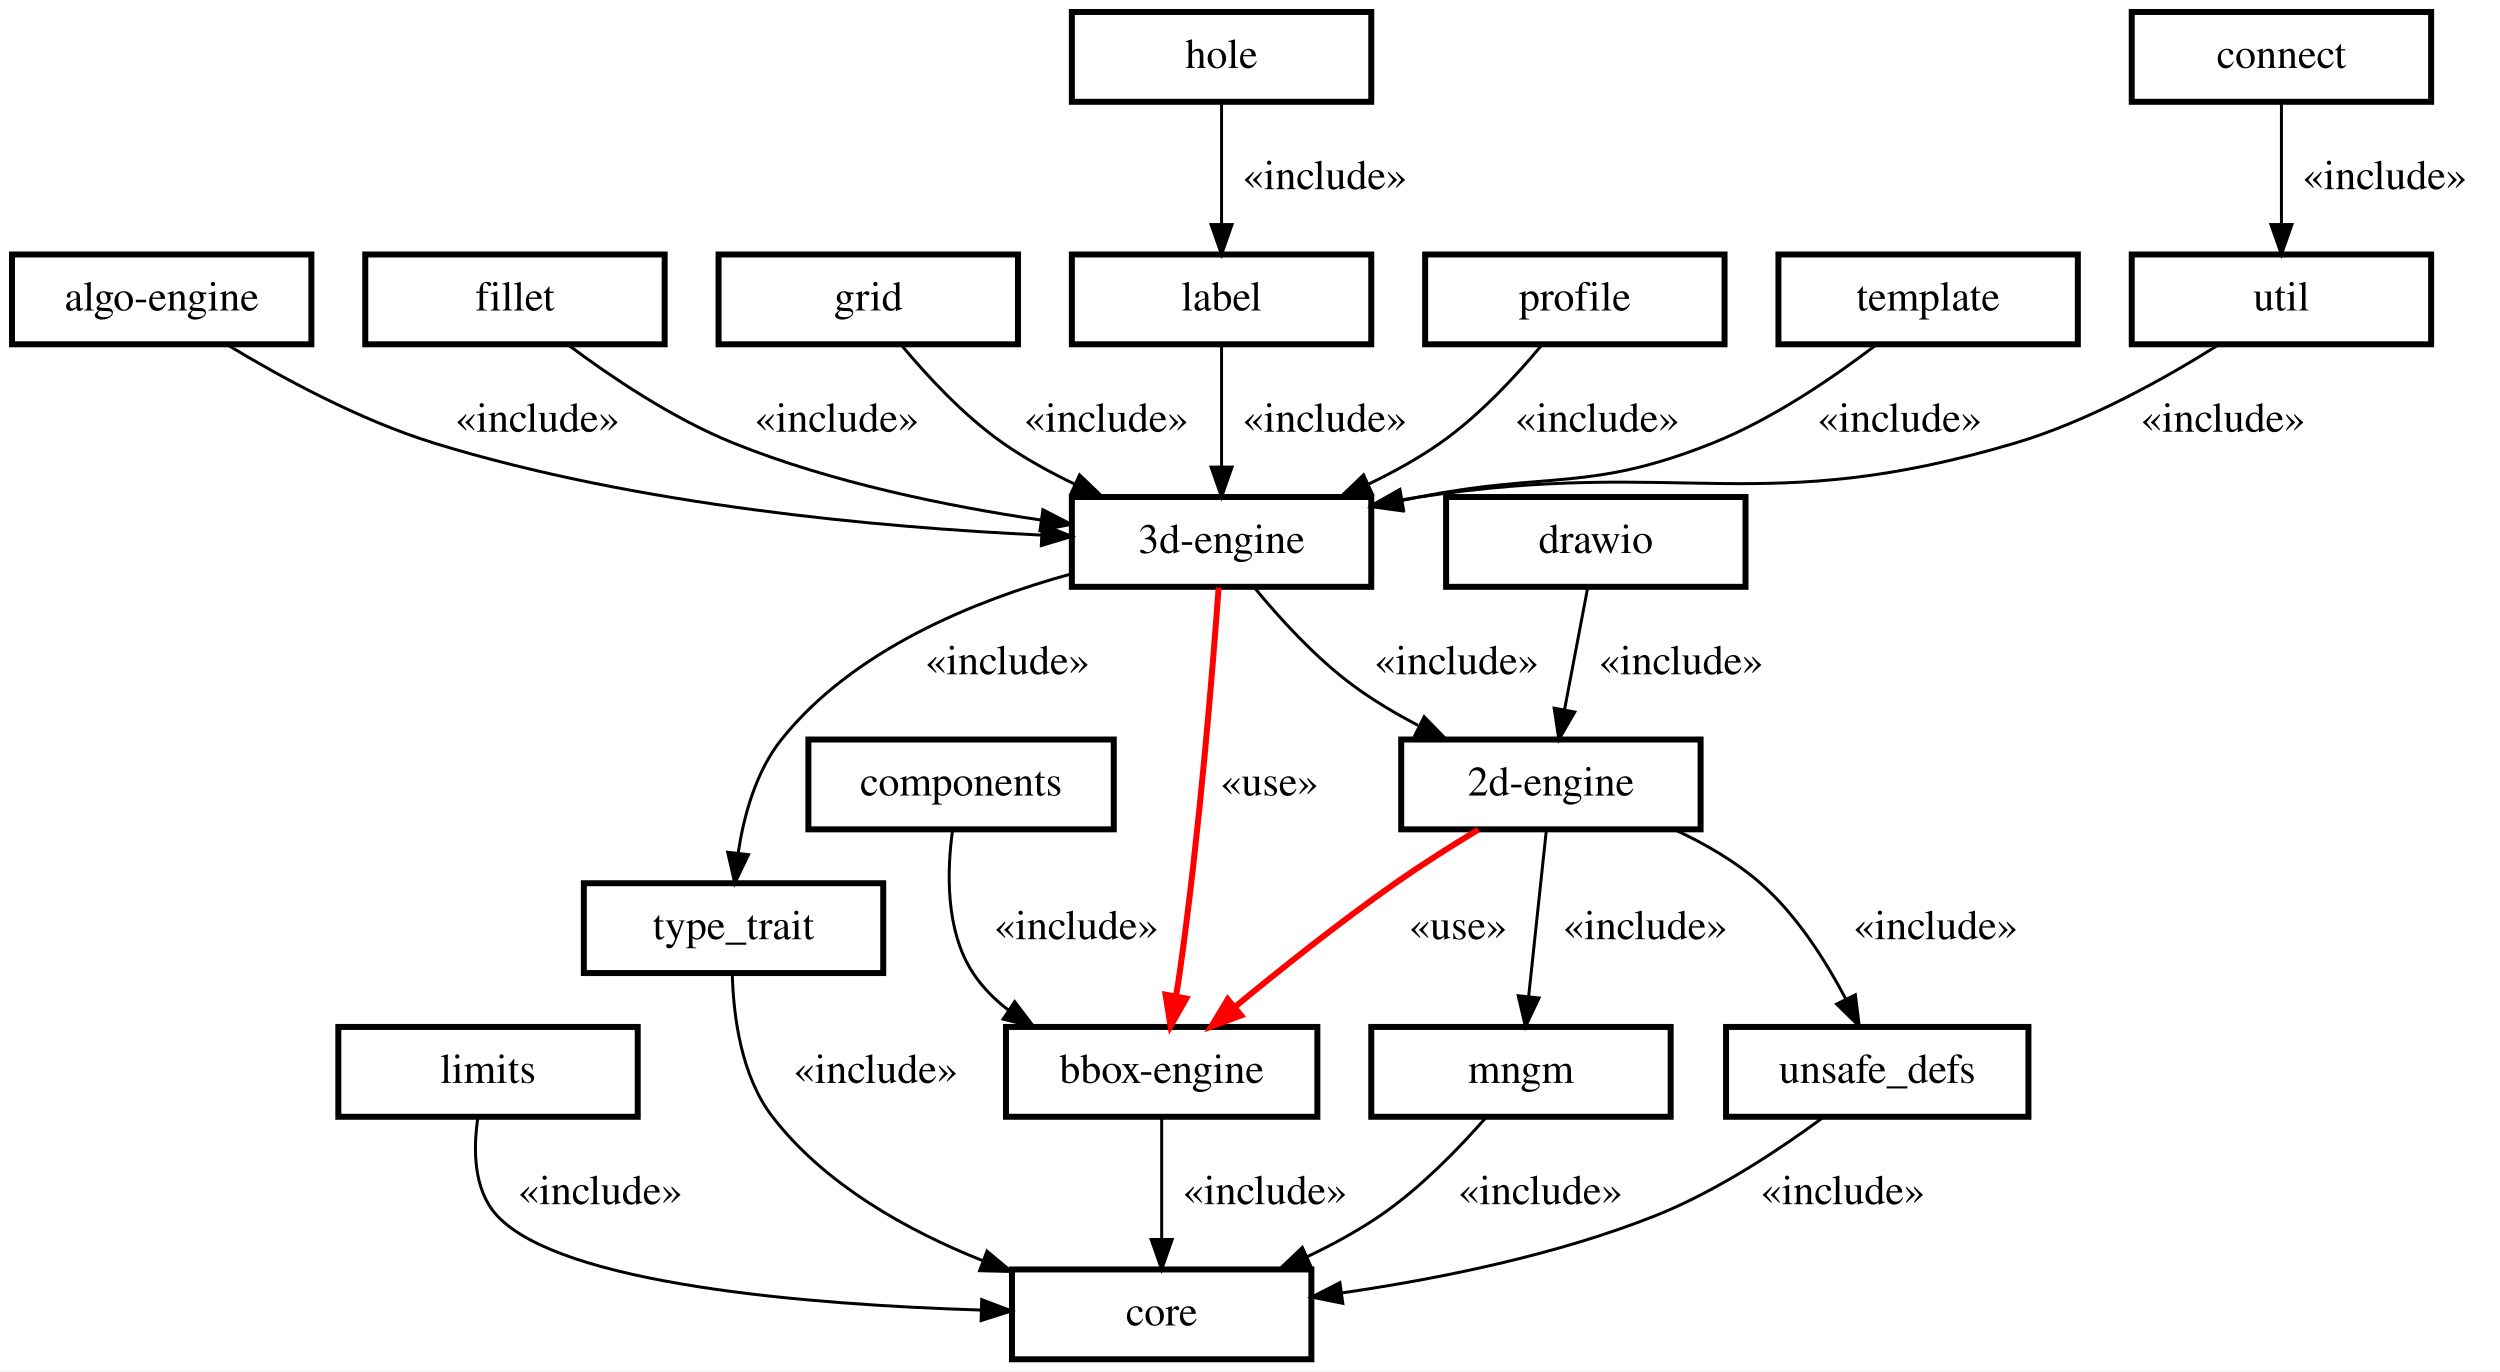
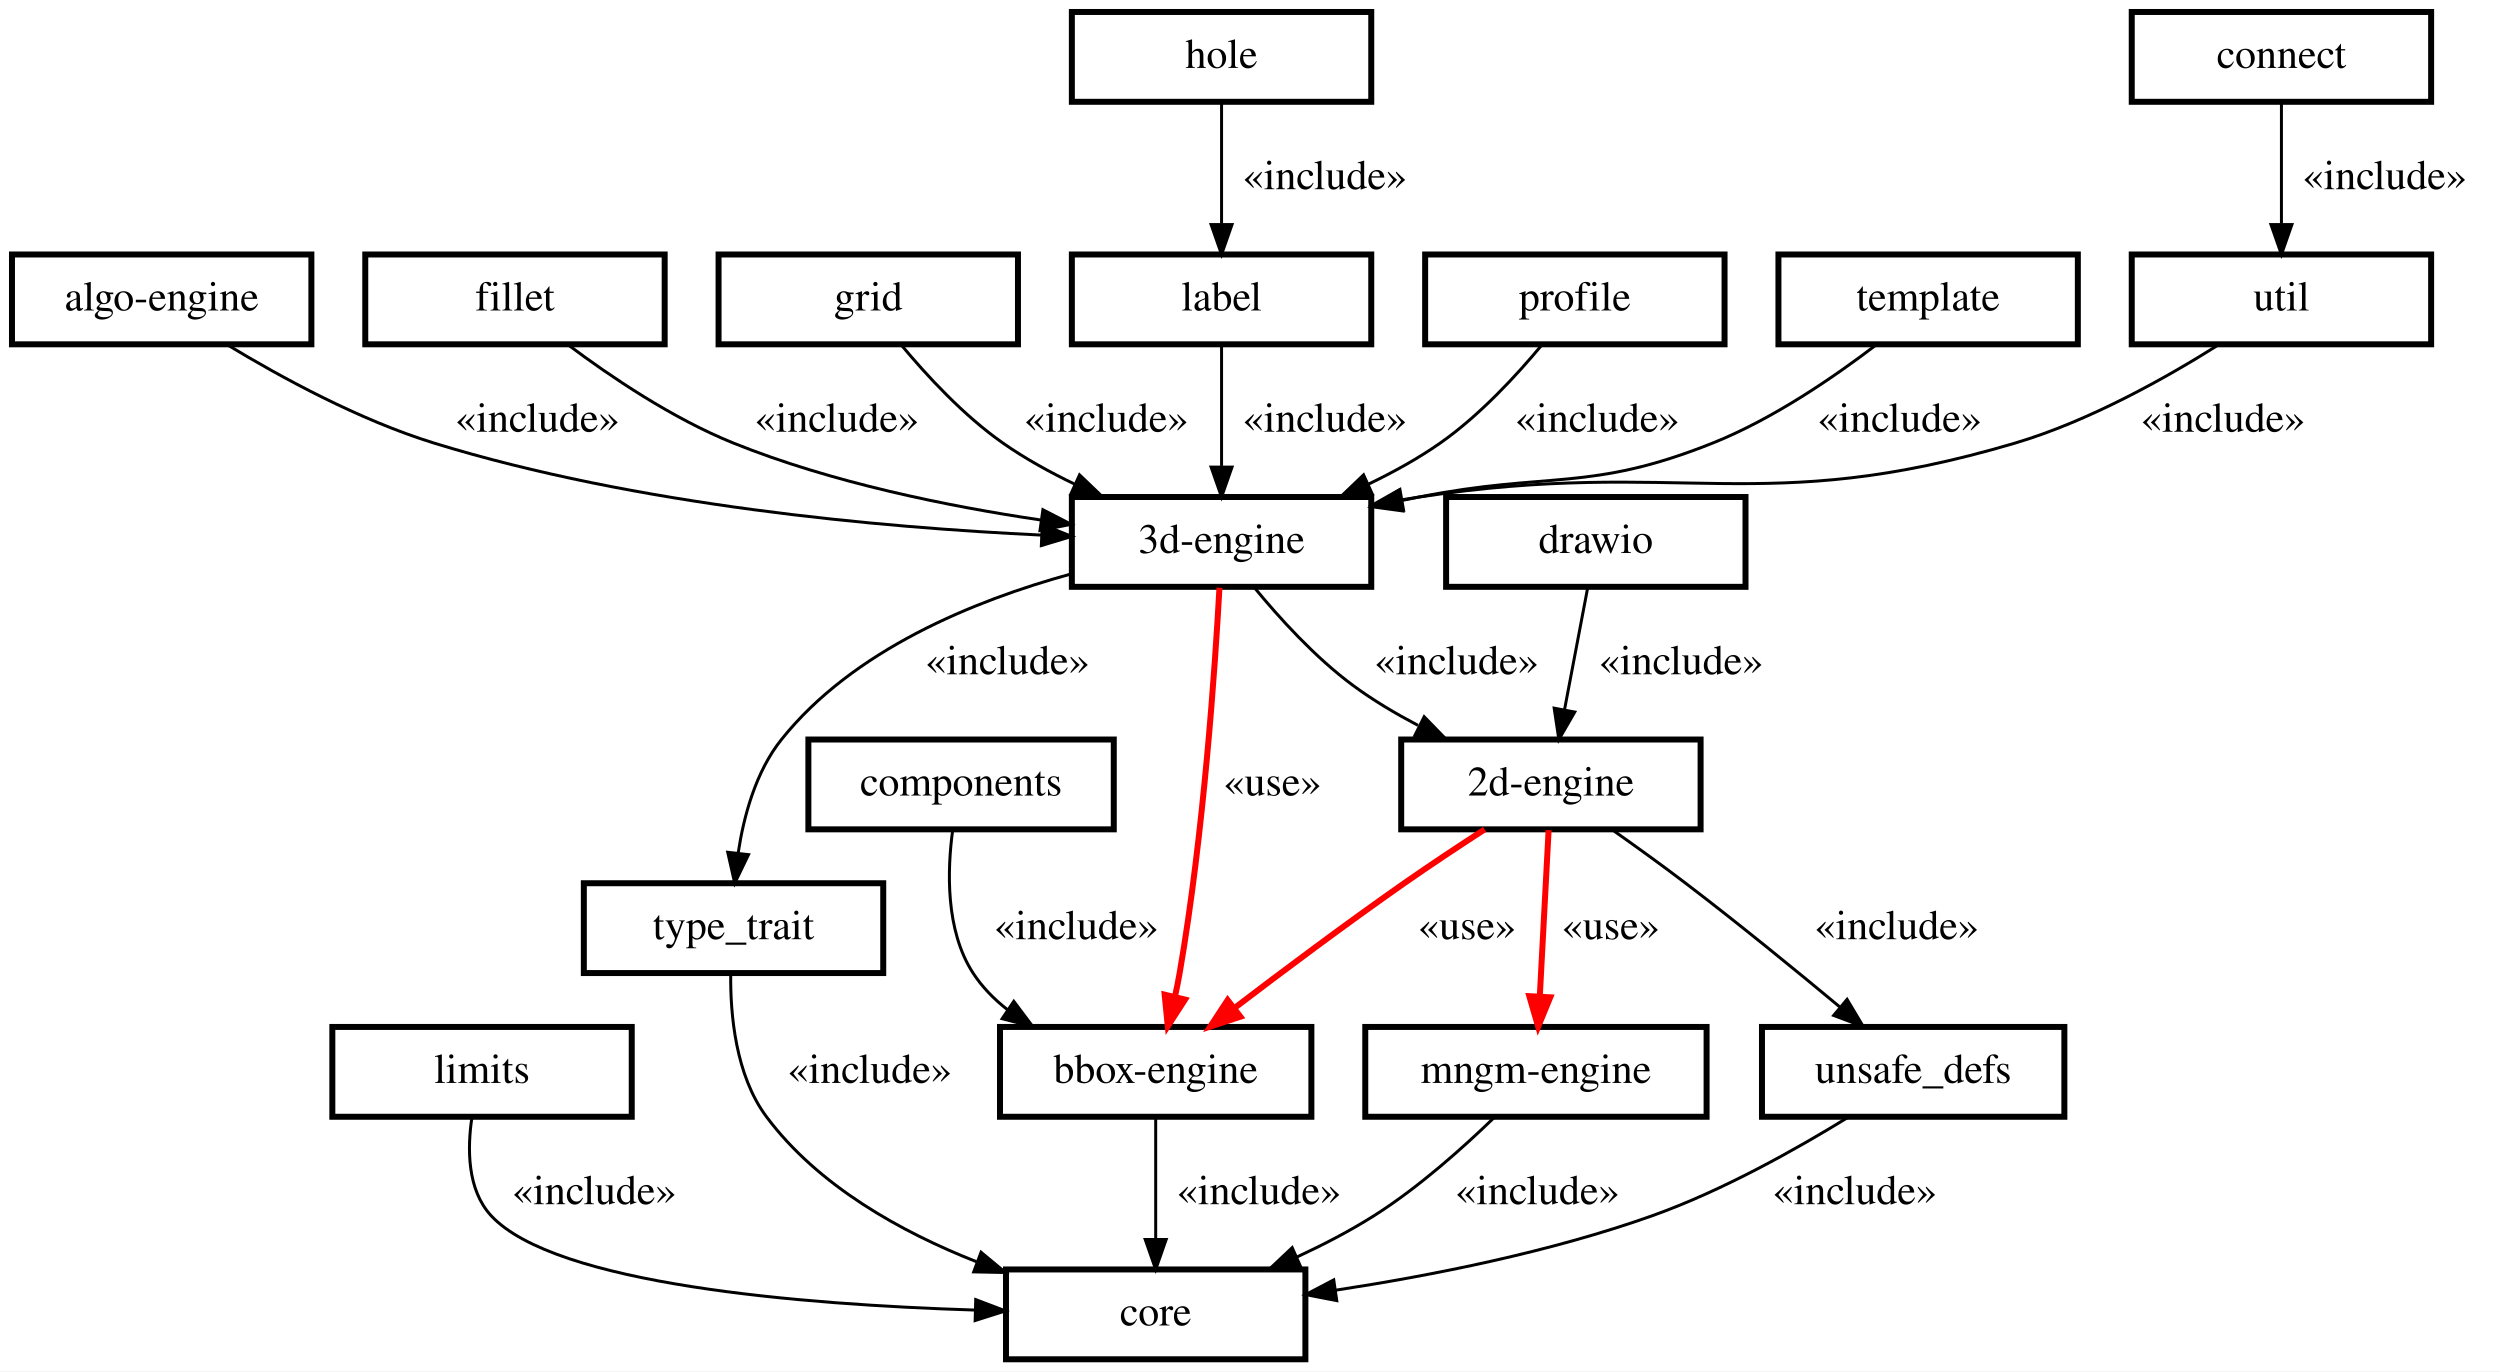
<svg xmlns="http://www.w3.org/2000/svg" width="835pt" height="458pt" viewBox="0.00 0.00 835.00 458.00">
  <g id="graph0" class="graph" transform="scale(1 1) rotate(0) translate(4 454)">
    <polygon fill="white" stroke="transparent" points="-4,4 -4,-454 831,-454 831,4 -4,4" />
    <g id="node1" class="node">
      <polygon fill="white" stroke="black" stroke-width="2" points="564,-207 464,-207 464,-177 564,-177 564,-207" />
      <text text-anchor="middle" x="514" y="-188.3" font-family="Times,serif" font-size="14.00">2d-engine</text>
    </g>
    <g id="node4" class="node">
-       <polygon fill="white" stroke="black" stroke-width="2" points="436,-111 332,-111 332,-81 436,-81 436,-111" />
-       <text text-anchor="middle" x="384" y="-92.3" font-family="Times,serif" font-size="14.00">bbox-engine</text>
+       <polygon fill="white" stroke="black" stroke-width="2" points="434,-111 330,-111 330,-81 434,-81 434,-111" />
+       <text text-anchor="middle" x="382" y="-92.3" font-family="Times,serif" font-size="14.00">bbox-engine</text>
    </g>
    <g id="edge21" class="edge">
-       <path fill="none" stroke="red" stroke-width="2" d="M489.8,-176.93C480.91,-171.55 470.85,-165.21 462,-159 443.48,-146.01 423.52,-130.11 408.43,-117.67" />
-       <polygon fill="red" stroke="red" stroke-width="2" points="410.52,-114.85 400.59,-111.15 406.05,-120.23 410.52,-114.85" />
-       <text text-anchor="middle" x="483" y="-140.3" font-family="Times,serif" font-size="14.00">«use»</text>
+       <path fill="none" stroke="red" stroke-width="2" d="M491.85,-176.96C483.37,-171.47 473.66,-165.05 465,-159 445.67,-145.49 424.36,-129.55 408.18,-117.22" />
+       <polygon fill="red" stroke="red" stroke-width="2" points="410.29,-114.42 400.22,-111.13 406.03,-119.98 410.29,-114.42" />
+       <text text-anchor="middle" x="486" y="-140.3" font-family="Times,serif" font-size="14.00">«use»</text>
    </g>
    <g id="node14" class="node">
-       <polygon fill="white" stroke="black" stroke-width="2" points="554,-111 454,-111 454,-81 554,-81 554,-111" />
-       <text text-anchor="middle" x="504" y="-92.3" font-family="Times,serif" font-size="14.00">mngm</text>
+       <polygon fill="white" stroke="black" stroke-width="2" points="566,-111 452,-111 452,-81 566,-81 566,-111" />
+       <text text-anchor="middle" x="509" y="-92.3" font-family="Times,serif" font-size="14.00">mngm-engine</text>
    </g>
-     <g id="edge2" class="edge">
-       <path fill="none" stroke="black" d="M512.48,-176.72C510.92,-162.01 508.45,-138.79 506.57,-121.2" />
-       <polygon fill="black" stroke="black" points="510.04,-120.68 505.5,-111.1 503.08,-121.42 510.04,-120.68" />
-       <text text-anchor="middle" x="545.5" y="-140.3" font-family="Times,serif" font-size="14.00">«include»</text>
+     <g id="edge20" class="edge">
+       <path fill="none" stroke="red" stroke-width="2" d="M513.24,-176.72C512.46,-162.01 511.22,-138.79 510.29,-121.2" />
+       <polygon fill="red" stroke="red" stroke-width="2" points="513.78,-120.9 509.75,-111.1 506.79,-121.27 513.78,-120.9" />
+       <text text-anchor="middle" x="534" y="-140.3" font-family="Times,serif" font-size="14.00">«use»</text>
    </g>
    <g id="node18" class="node">
-       <polygon fill="white" stroke="black" stroke-width="2" points="673.5,-111 572.5,-111 572.5,-81 673.5,-81 673.5,-111" />
-       <text text-anchor="middle" x="623" y="-92.3" font-family="Times,serif" font-size="14.00">unsafe_defs</text>
+       <polygon fill="white" stroke="black" stroke-width="2" points="685.5,-111 584.5,-111 584.5,-81 685.5,-81 685.5,-111" />
+       <text text-anchor="middle" x="635" y="-92.3" font-family="Times,serif" font-size="14.00">unsafe_defs</text>
    </g>
    <g id="edge1" class="edge">
-       <path fill="none" stroke="black" d="M555.26,-176.92C565.36,-172.24 575.65,-166.31 584,-159 596.12,-148.39 605.8,-133.09 612.48,-120.35" />
-       <polygon fill="black" stroke="black" points="615.7,-121.74 617,-111.22 609.43,-118.63 615.7,-121.74" />
-       <text text-anchor="middle" x="642.5" y="-140.3" font-family="Times,serif" font-size="14.00">«include»</text>
+       <path fill="none" stroke="black" d="M534.37,-176.94C542.16,-171.46 551.07,-165.04 559,-159 576.6,-145.59 595.91,-129.82 610.66,-117.54" />
+       <polygon fill="black" stroke="black" points="612.92,-120.21 618.35,-111.11 608.43,-114.84 612.92,-120.21" />
+       <text text-anchor="middle" x="629.5" y="-140.3" font-family="Times,serif" font-size="14.00">«include»</text>
    </g>
    <g id="node2" class="node">
      <polygon fill="white" stroke="black" stroke-width="2" points="454,-288 354,-288 354,-258 454,-258 454,-288" />
      <text text-anchor="middle" x="404" y="-269.3" font-family="Times,serif" font-size="14.00">3d-engine</text>
    </g>
-     <g id="edge3" class="edge">
+     <g id="edge2" class="edge">
      <path fill="none" stroke="black" d="M414.8,-257.94C423.08,-247.84 435.22,-234.41 448,-225 454.63,-220.11 462.13,-215.65 469.62,-211.72" />
      <polygon fill="black" stroke="black" points="471.67,-214.61 479.06,-207.02 468.55,-208.34 471.67,-214.61" />
      <text text-anchor="middle" x="482.5" y="-228.8" font-family="Times,serif" font-size="14.00">«include»</text>
    </g>
    <g id="edge22" class="edge">
-       <path fill="none" stroke="red" stroke-width="2" d="M403.02,-257.74C401.16,-231.96 396.68,-175.92 390,-129 389.64,-126.45 389.21,-123.8 388.76,-121.16" />
-       <polygon fill="red" stroke="red" stroke-width="2" points="392.2,-120.5 386.96,-111.29 385.31,-121.76 392.2,-120.5" />
-       <text text-anchor="middle" x="420" y="-188.3" font-family="Times,serif" font-size="14.00">«use»</text>
+       <path fill="none" stroke="red" stroke-width="2" d="M403.3,-257.7C401.88,-231.85 398.08,-175.7 390,-129 389.56,-126.43 389.02,-123.77 388.43,-121.12" />
+       <polygon fill="red" stroke="red" stroke-width="2" points="391.79,-120.14 386.04,-111.24 384.99,-121.78 391.79,-120.14" />
+       <text text-anchor="middle" x="421" y="-188.3" font-family="Times,serif" font-size="14.00">«use»</text>
    </g>
    <g id="node17" class="node">
      <polygon fill="white" stroke="black" stroke-width="2" points="291,-159 191,-159 191,-129 291,-129 291,-159" />
      <text text-anchor="middle" x="241" y="-140.3" font-family="Times,serif" font-size="14.00">type_trait</text>
    </g>
-     <g id="edge4" class="edge">
+     <g id="edge3" class="edge">
      <path fill="none" stroke="black" d="M353.7,-262.29C321.27,-253.39 280.85,-236.88 257,-207 248.47,-196.32 244.44,-181.59 242.56,-169.17" />
      <polygon fill="black" stroke="black" points="246.01,-168.55 241.4,-159.01 239.06,-169.34 246.01,-168.55" />
      <text text-anchor="middle" x="332.5" y="-228.8" font-family="Times,serif" font-size="14.00">«include»</text>
    </g>
    <g id="node3" class="node">
      <polygon fill="white" stroke="black" stroke-width="2" points="100,-369 0,-369 0,-339 100,-339 100,-369" />
      <text text-anchor="middle" x="50" y="-350.3" font-family="Times,serif" font-size="14.00">algo-engine</text>
    </g>
-     <g id="edge5" class="edge">
+     <g id="edge4" class="edge">
      <path fill="none" stroke="black" d="M71.86,-338.88C89.72,-328.05 116.02,-313.7 141,-306 208.52,-285.19 289.69,-277.84 343.83,-275.28" />
      <polygon fill="black" stroke="black" points="344.11,-278.77 353.95,-274.84 343.81,-271.78 344.11,-278.77" />
      <text text-anchor="middle" x="175.5" y="-309.8" font-family="Times,serif" font-size="14.00">«include»</text>
    </g>
    <g id="node7" class="node">
-       <polygon fill="white" stroke="black" stroke-width="2" points="434,-30 334,-30 334,0 434,0 434,-30" />
-       <text text-anchor="middle" x="384" y="-11.3" font-family="Times,serif" font-size="14.00">core</text>
+       <polygon fill="white" stroke="black" stroke-width="2" points="432,-30 332,-30 332,0 432,0 432,-30" />
+       <text text-anchor="middle" x="382" y="-11.3" font-family="Times,serif" font-size="14.00">core</text>
    </g>
-     <g id="edge6" class="edge">
-       <path fill="none" stroke="black" d="M384,-80.88C384,-69.64 384,-53.66 384,-40.37" />
-       <polygon fill="black" stroke="black" points="387.5,-40 384,-30 380.5,-40 387.5,-40" />
-       <text text-anchor="middle" x="418.5" y="-51.8" font-family="Times,serif" font-size="14.00">«include»</text>
+     <g id="edge5" class="edge">
+       <path fill="none" stroke="black" d="M382,-80.88C382,-69.64 382,-53.66 382,-40.37" />
+       <polygon fill="black" stroke="black" points="385.5,-40 382,-30 378.5,-40 385.5,-40" />
+       <text text-anchor="middle" x="416.5" y="-51.8" font-family="Times,serif" font-size="14.00">«include»</text>
    </g>
    <g id="node5" class="node">
      <polygon fill="white" stroke="black" stroke-width="2" points="368,-207 266,-207 266,-177 368,-177 368,-207" />
      <text text-anchor="middle" x="317" y="-188.3" font-family="Times,serif" font-size="14.00">components</text>
    </g>
-     <g id="edge7" class="edge">
-       <path fill="none" stroke="black" d="M314.19,-176.96C312.3,-163.51 311.62,-143.23 321,-129 324.12,-124.26 328.17,-120.19 332.71,-116.7" />
-       <polygon fill="black" stroke="black" points="334.9,-119.45 341.32,-111.03 331.05,-113.61 334.9,-119.45" />
+     <g id="edge6" class="edge">
+       <path fill="none" stroke="black" d="M314.23,-176.98C312.37,-163.56 311.72,-143.29 321,-129 324.05,-124.3 328.03,-120.25 332.5,-116.76" />
+       <polygon fill="black" stroke="black" points="334.61,-119.56 340.97,-111.09 330.71,-113.75 334.61,-119.56" />
      <text text-anchor="middle" x="355.5" y="-140.3" font-family="Times,serif" font-size="14.00">«include»</text>
    </g>
    <g id="node6" class="node">
      <polygon fill="white" stroke="black" stroke-width="2" points="808,-450 708,-450 708,-420 808,-420 808,-450" />
      <text text-anchor="middle" x="758" y="-431.3" font-family="Times,serif" font-size="14.00">connect</text>
    </g>
    <g id="node19" class="node">
      <polygon fill="white" stroke="black" stroke-width="2" points="808,-369 708,-369 708,-339 808,-339 808,-369" />
      <text text-anchor="middle" x="758" y="-350.3" font-family="Times,serif" font-size="14.00">util</text>
    </g>
-     <g id="edge8" class="edge">
+     <g id="edge7" class="edge">
      <path fill="none" stroke="black" d="M758,-419.88C758,-408.64 758,-392.66 758,-379.37" />
      <polygon fill="black" stroke="black" points="761.5,-379 758,-369 754.5,-379 761.5,-379" />
      <text text-anchor="middle" x="792.5" y="-390.8" font-family="Times,serif" font-size="14.00">«include»</text>
    </g>
    <g id="node8" class="node">
      <polygon fill="white" stroke="black" stroke-width="2" points="579,-288 479,-288 479,-258 579,-258 579,-288" />
      <text text-anchor="middle" x="529" y="-269.3" font-family="Times,serif" font-size="14.00">drawio</text>
    </g>
-     <g id="edge9" class="edge">
+     <g id="edge8" class="edge">
      <path fill="none" stroke="black" d="M526.32,-257.88C524.16,-246.53 521.09,-230.34 518.55,-216.97" />
      <polygon fill="black" stroke="black" points="521.96,-216.17 516.66,-207 515.09,-217.48 521.96,-216.17" />
      <text text-anchor="middle" x="557.5" y="-228.8" font-family="Times,serif" font-size="14.00">«include»</text>
    </g>
    <g id="node9" class="node">
      <polygon fill="white" stroke="black" stroke-width="2" points="218,-369 118,-369 118,-339 218,-339 218,-369" />
      <text text-anchor="middle" x="168" y="-350.3" font-family="Times,serif" font-size="14.00">fillet</text>
    </g>
-     <g id="edge10" class="edge">
+     <g id="edge9" class="edge">
      <path fill="none" stroke="black" d="M185.54,-338.98C199.71,-328.35 220.59,-314.22 241,-306 273.71,-292.82 312.35,-284.94 343.8,-280.29" />
      <polygon fill="black" stroke="black" points="344.33,-283.75 353.75,-278.89 343.36,-276.82 344.33,-283.75" />
      <text text-anchor="middle" x="275.5" y="-309.8" font-family="Times,serif" font-size="14.00">«include»</text>
    </g>
    <g id="node10" class="node">
      <polygon fill="white" stroke="black" stroke-width="2" points="336,-369 236,-369 236,-339 336,-339 336,-369" />
      <text text-anchor="middle" x="286" y="-350.3" font-family="Times,serif" font-size="14.00">grid</text>
    </g>
-     <g id="edge11" class="edge">
+     <g id="edge10" class="edge">
      <path fill="none" stroke="black" d="M297,-338.81C305.45,-328.65 317.85,-315.19 331,-306 338.33,-300.87 346.62,-296.29 354.91,-292.31" />
      <polygon fill="black" stroke="black" points="356.57,-295.4 364.22,-288.08 353.67,-289.03 356.57,-295.4" />
      <text text-anchor="middle" x="365.5" y="-309.8" font-family="Times,serif" font-size="14.00">«include»</text>
    </g>
    <g id="node11" class="node">
      <polygon fill="white" stroke="black" stroke-width="2" points="454,-450 354,-450 354,-420 454,-420 454,-450" />
      <text text-anchor="middle" x="404" y="-431.3" font-family="Times,serif" font-size="14.00">hole</text>
    </g>
    <g id="node12" class="node">
      <polygon fill="white" stroke="black" stroke-width="2" points="454,-369 354,-369 354,-339 454,-339 454,-369" />
      <text text-anchor="middle" x="404" y="-350.3" font-family="Times,serif" font-size="14.00">label</text>
    </g>
-     <g id="edge12" class="edge">
+     <g id="edge11" class="edge">
      <path fill="none" stroke="black" d="M404,-419.88C404,-408.64 404,-392.66 404,-379.37" />
      <polygon fill="black" stroke="black" points="407.5,-379 404,-369 400.5,-379 407.5,-379" />
      <text text-anchor="middle" x="438.5" y="-390.8" font-family="Times,serif" font-size="14.00">«include»</text>
    </g>
-     <g id="edge13" class="edge">
+     <g id="edge12" class="edge">
      <path fill="none" stroke="black" d="M404,-338.88C404,-327.64 404,-311.66 404,-298.37" />
      <polygon fill="black" stroke="black" points="407.5,-298 404,-288 400.5,-298 407.5,-298" />
      <text text-anchor="middle" x="438.5" y="-309.8" font-family="Times,serif" font-size="14.00">«include»</text>
    </g>
    <g id="node13" class="node">
-       <polygon fill="white" stroke="black" stroke-width="2" points="209,-111 109,-111 109,-81 209,-81 209,-111" />
-       <text text-anchor="middle" x="159" y="-92.3" font-family="Times,serif" font-size="14.00">limits</text>
+       <polygon fill="white" stroke="black" stroke-width="2" points="207,-111 107,-111 107,-81 207,-81 207,-111" />
+       <text text-anchor="middle" x="157" y="-92.3" font-family="Times,serif" font-size="14.00">limits</text>
+     </g>
+     <g id="edge13" class="edge">
+       <path fill="none" stroke="black" d="M153.63,-80.85C152.06,-70.44 152.01,-56.65 160,-48 181.25,-24.99 263.43,-18.27 321.59,-16.44" />
+       <polygon fill="black" stroke="black" points="321.89,-19.93 331.79,-16.16 321.7,-12.94 321.89,-19.93" />
+       <text text-anchor="middle" x="194.5" y="-51.8" font-family="Times,serif" font-size="14.00">«include»</text>
    </g>
    <g id="edge14" class="edge">
-       <path fill="none" stroke="black" d="M155.63,-80.85C154.06,-70.44 154.01,-56.65 162,-48 183.25,-24.99 265.43,-18.27 323.59,-16.44" />
-       <polygon fill="black" stroke="black" points="323.89,-19.93 333.79,-16.16 323.7,-12.94 323.89,-19.93" />
-       <text text-anchor="middle" x="196.5" y="-51.8" font-family="Times,serif" font-size="14.00">«include»</text>
-     </g>
-     <g id="edge15" class="edge">
-       <path fill="none" stroke="black" d="M492.39,-80.84C483.51,-70.69 470.53,-57.24 457,-48 449.45,-42.84 440.93,-38.21 432.45,-34.19" />
-       <polygon fill="black" stroke="black" points="433.86,-30.98 423.3,-30.05 430.98,-37.36 433.86,-30.98" />
-       <text text-anchor="middle" x="510.5" y="-51.8" font-family="Times,serif" font-size="14.00">«include»</text>
+       <path fill="none" stroke="black" d="M495.28,-80.96C484.89,-70.87 469.91,-57.44 455,-48 446.93,-42.89 437.91,-38.21 429.03,-34.1" />
+       <polygon fill="black" stroke="black" points="430.43,-30.89 419.88,-30.02 427.59,-37.29 430.43,-30.89" />
+       <text text-anchor="middle" x="509.5" y="-51.8" font-family="Times,serif" font-size="14.00">«include»</text>
    </g>
    <g id="node15" class="node">
      <polygon fill="white" stroke="black" stroke-width="2" points="572,-369 472,-369 472,-339 572,-339 572,-369" />
      <text text-anchor="middle" x="522" y="-350.3" font-family="Times,serif" font-size="14.00">profile</text>
    </g>
-     <g id="edge16" class="edge">
+     <g id="edge15" class="edge">
      <path fill="none" stroke="black" d="M511,-338.81C502.55,-328.65 490.15,-315.19 477,-306 469.67,-300.87 461.38,-296.29 453.09,-292.31" />
      <polygon fill="black" stroke="black" points="454.33,-289.03 443.78,-288.08 451.43,-295.4 454.33,-289.03" />
      <text text-anchor="middle" x="529.5" y="-309.8" font-family="Times,serif" font-size="14.00">«include»</text>
    </g>
    <g id="node16" class="node">
      <polygon fill="white" stroke="black" stroke-width="2" points="690,-369 590,-369 590,-339 690,-339 690,-369" />
      <text text-anchor="middle" x="640" y="-350.3" font-family="Times,serif" font-size="14.00">template</text>
    </g>
-     <g id="edge17" class="edge">
+     <g id="edge16" class="edge">
      <path fill="none" stroke="black" d="M622.75,-338.9C608.81,-328.23 588.24,-314.08 568,-306 526.87,-289.57 513.44,-296.6 470,-288 468.06,-287.62 466.09,-287.22 464.1,-286.82" />
      <polygon fill="black" stroke="black" points="464.56,-283.34 454.06,-284.77 463.16,-290.2 464.56,-283.34" />
      <text text-anchor="middle" x="630.5" y="-309.8" font-family="Times,serif" font-size="14.00">«include»</text>
    </g>
+     <g id="edge17" class="edge">
+       <path fill="none" stroke="black" d="M240.06,-128.78C239.9,-115.21 241.67,-94.84 252,-81 269.2,-57.96 296.84,-42.55 322.23,-32.55" />
+       <polygon fill="black" stroke="black" points="323.67,-35.75 331.82,-28.98 321.22,-29.19 323.67,-35.75" />
+       <text text-anchor="middle" x="286.5" y="-92.3" font-family="Times,serif" font-size="14.00">«include»</text>
+     </g>
    <g id="edge18" class="edge">
-       <path fill="none" stroke="black" d="M240.59,-128.75C240.92,-115.15 243.39,-94.76 254,-81 271.49,-58.32 299.02,-42.97 324.26,-32.92" />
-       <polygon fill="black" stroke="black" points="325.67,-36.12 333.79,-29.32 323.2,-29.58 325.67,-36.12" />
-       <text text-anchor="middle" x="288.5" y="-92.3" font-family="Times,serif" font-size="14.00">«include»</text>
+       <path fill="none" stroke="black" d="M613.34,-80.87C596.24,-70.34 571.44,-56.37 548,-48 513.95,-35.85 474.24,-27.98 442.2,-23.09" />
+       <polygon fill="black" stroke="black" points="442.48,-19.59 432.08,-21.6 441.47,-26.52 442.48,-19.59" />
+       <text text-anchor="middle" x="615.5" y="-51.8" font-family="Times,serif" font-size="14.00">«include»</text>
    </g>
    <g id="edge19" class="edge">
-       <path fill="none" stroke="black" d="M605.19,-80.97C590.81,-70.35 569.65,-56.22 549,-48 515.61,-34.71 476.15,-26.8 444.2,-22.17" />
-       <polygon fill="black" stroke="black" points="444.49,-18.68 434.1,-20.78 443.53,-25.61 444.49,-18.68" />
-       <text text-anchor="middle" x="611.5" y="-51.8" font-family="Times,serif" font-size="14.00">«include»</text>
-     </g>
-     <g id="edge20" class="edge">
      <path fill="none" stroke="black" d="M737.08,-338.89C719.67,-327.91 693.8,-313.35 669,-306 583.85,-280.77 557.81,-301.24 470,-288 468.09,-287.71 466.15,-287.4 464.19,-287.08" />
      <polygon fill="black" stroke="black" points="464.79,-283.63 454.34,-285.32 463.57,-290.52 464.79,-283.63" />
      <text text-anchor="middle" x="738.5" y="-309.8" font-family="Times,serif" font-size="14.00">«include»</text>
    </g>
  </g>
</svg>
